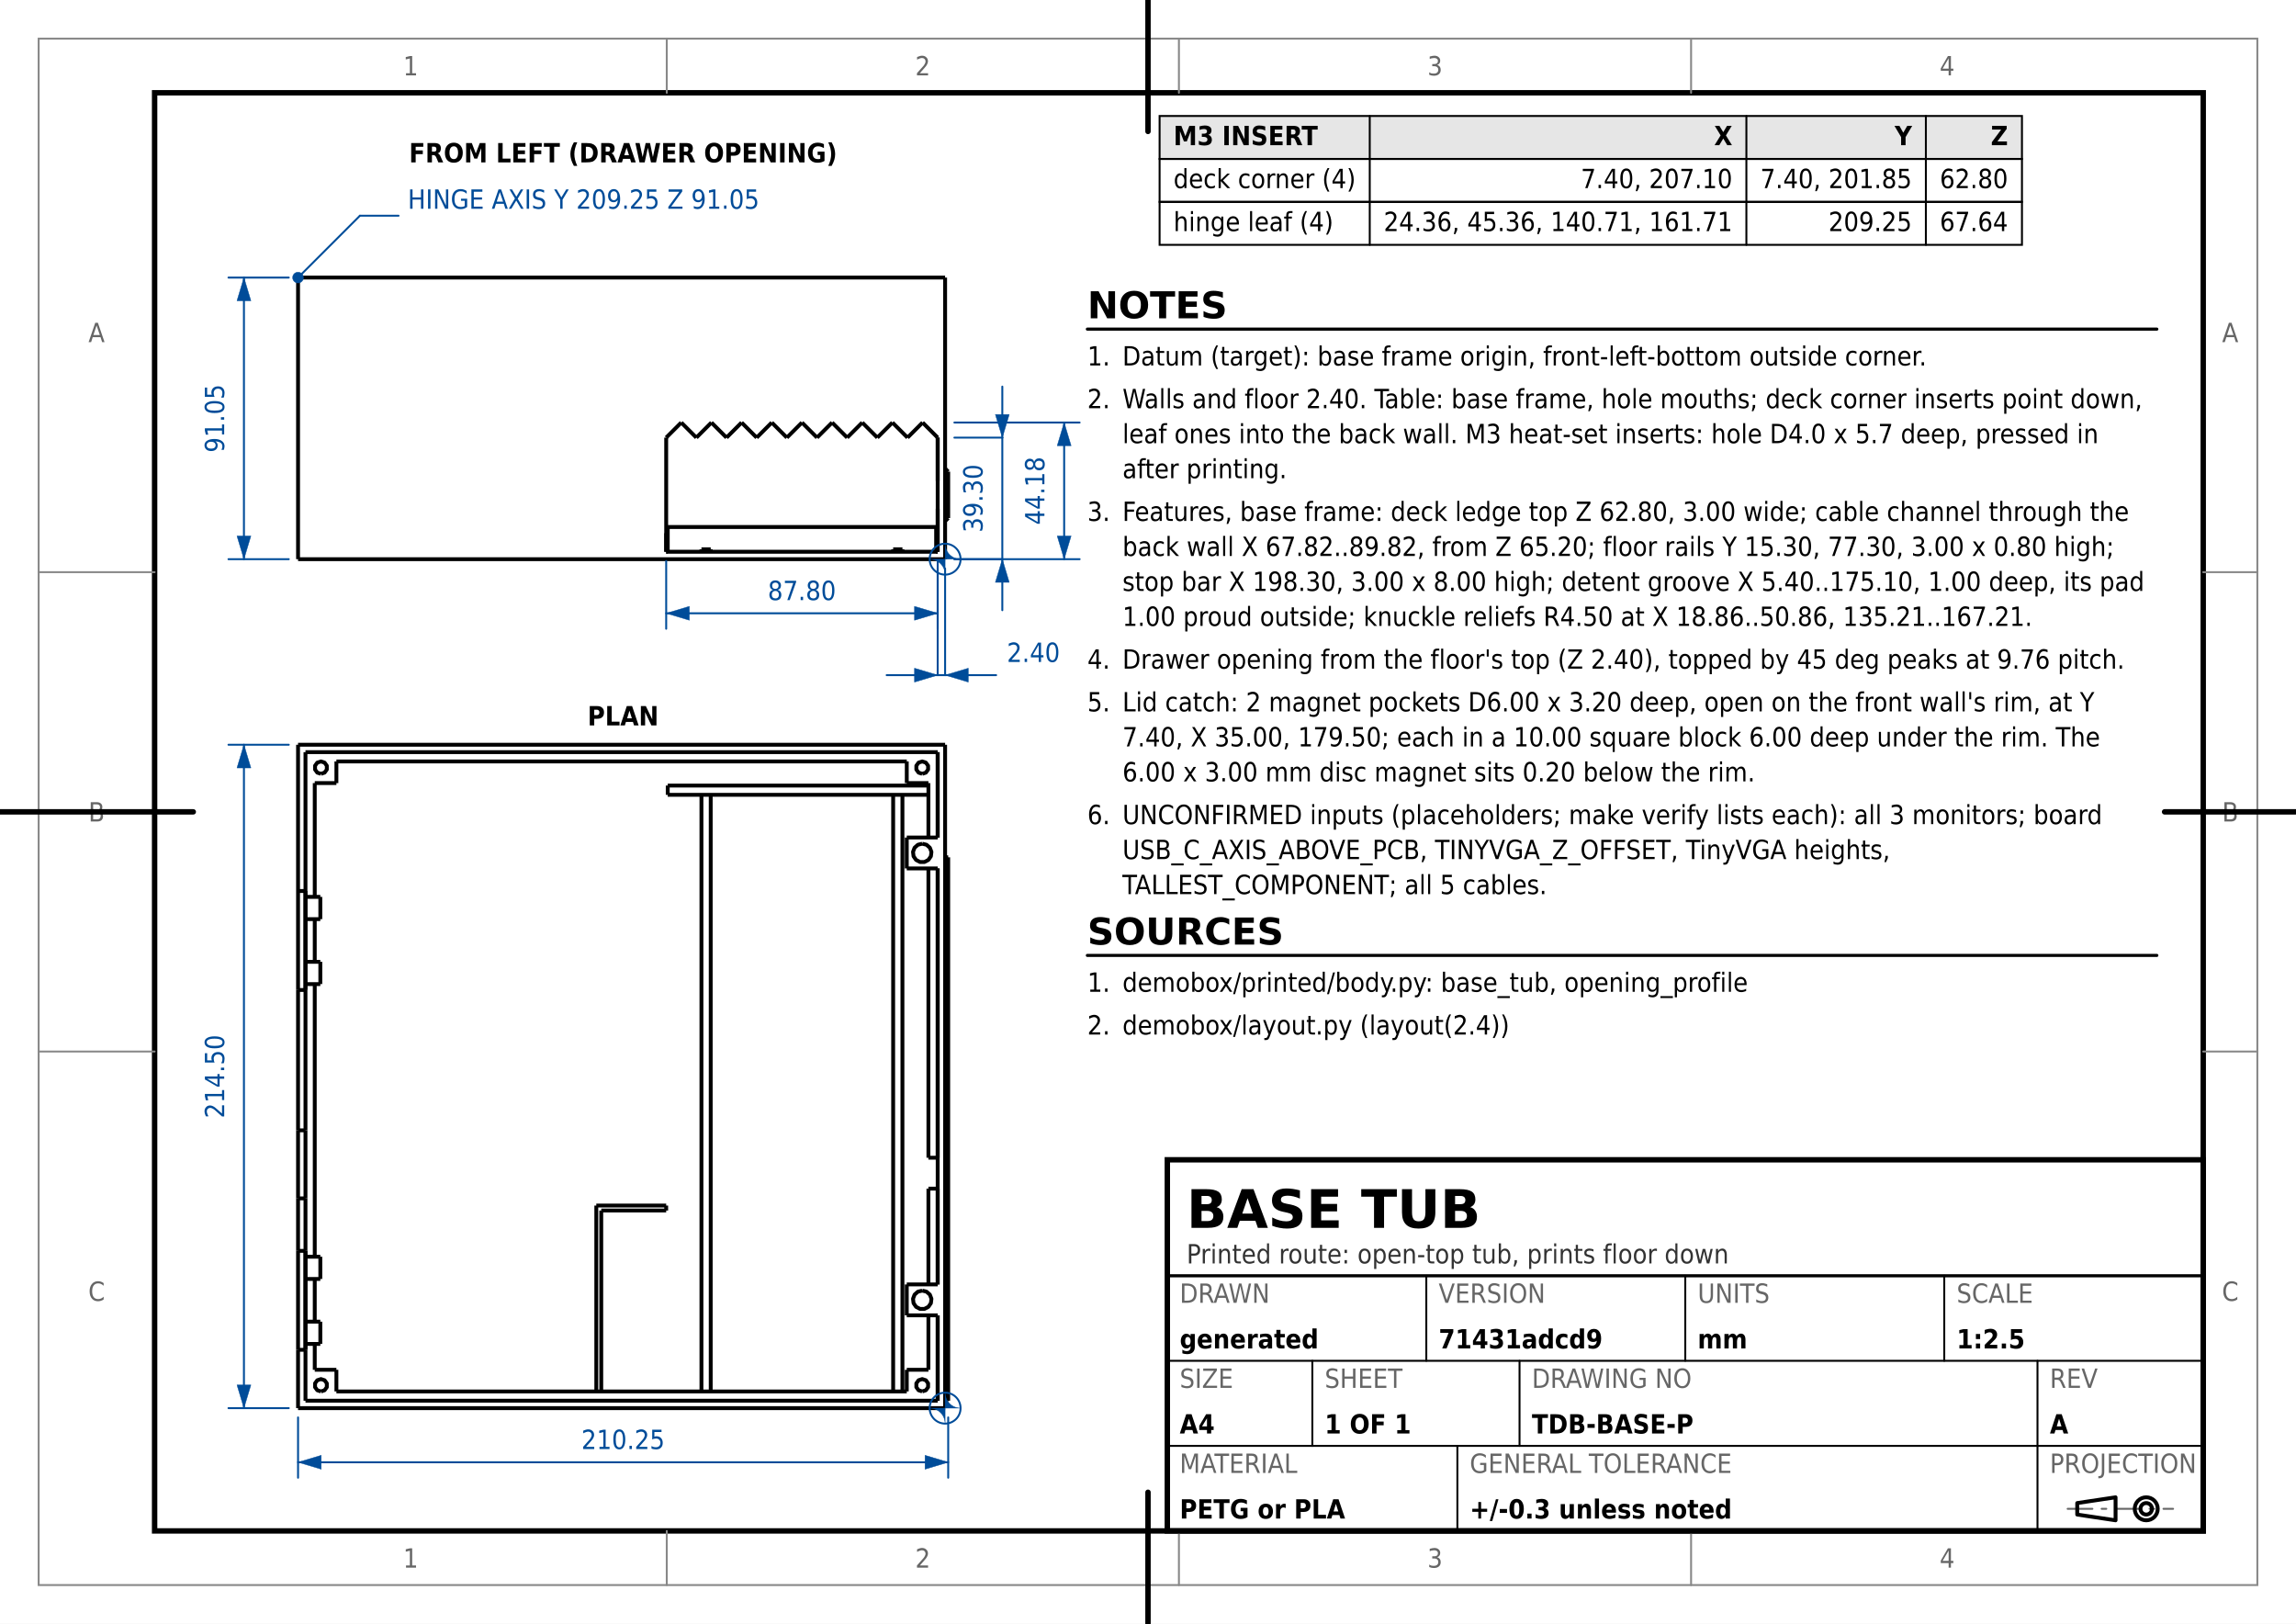
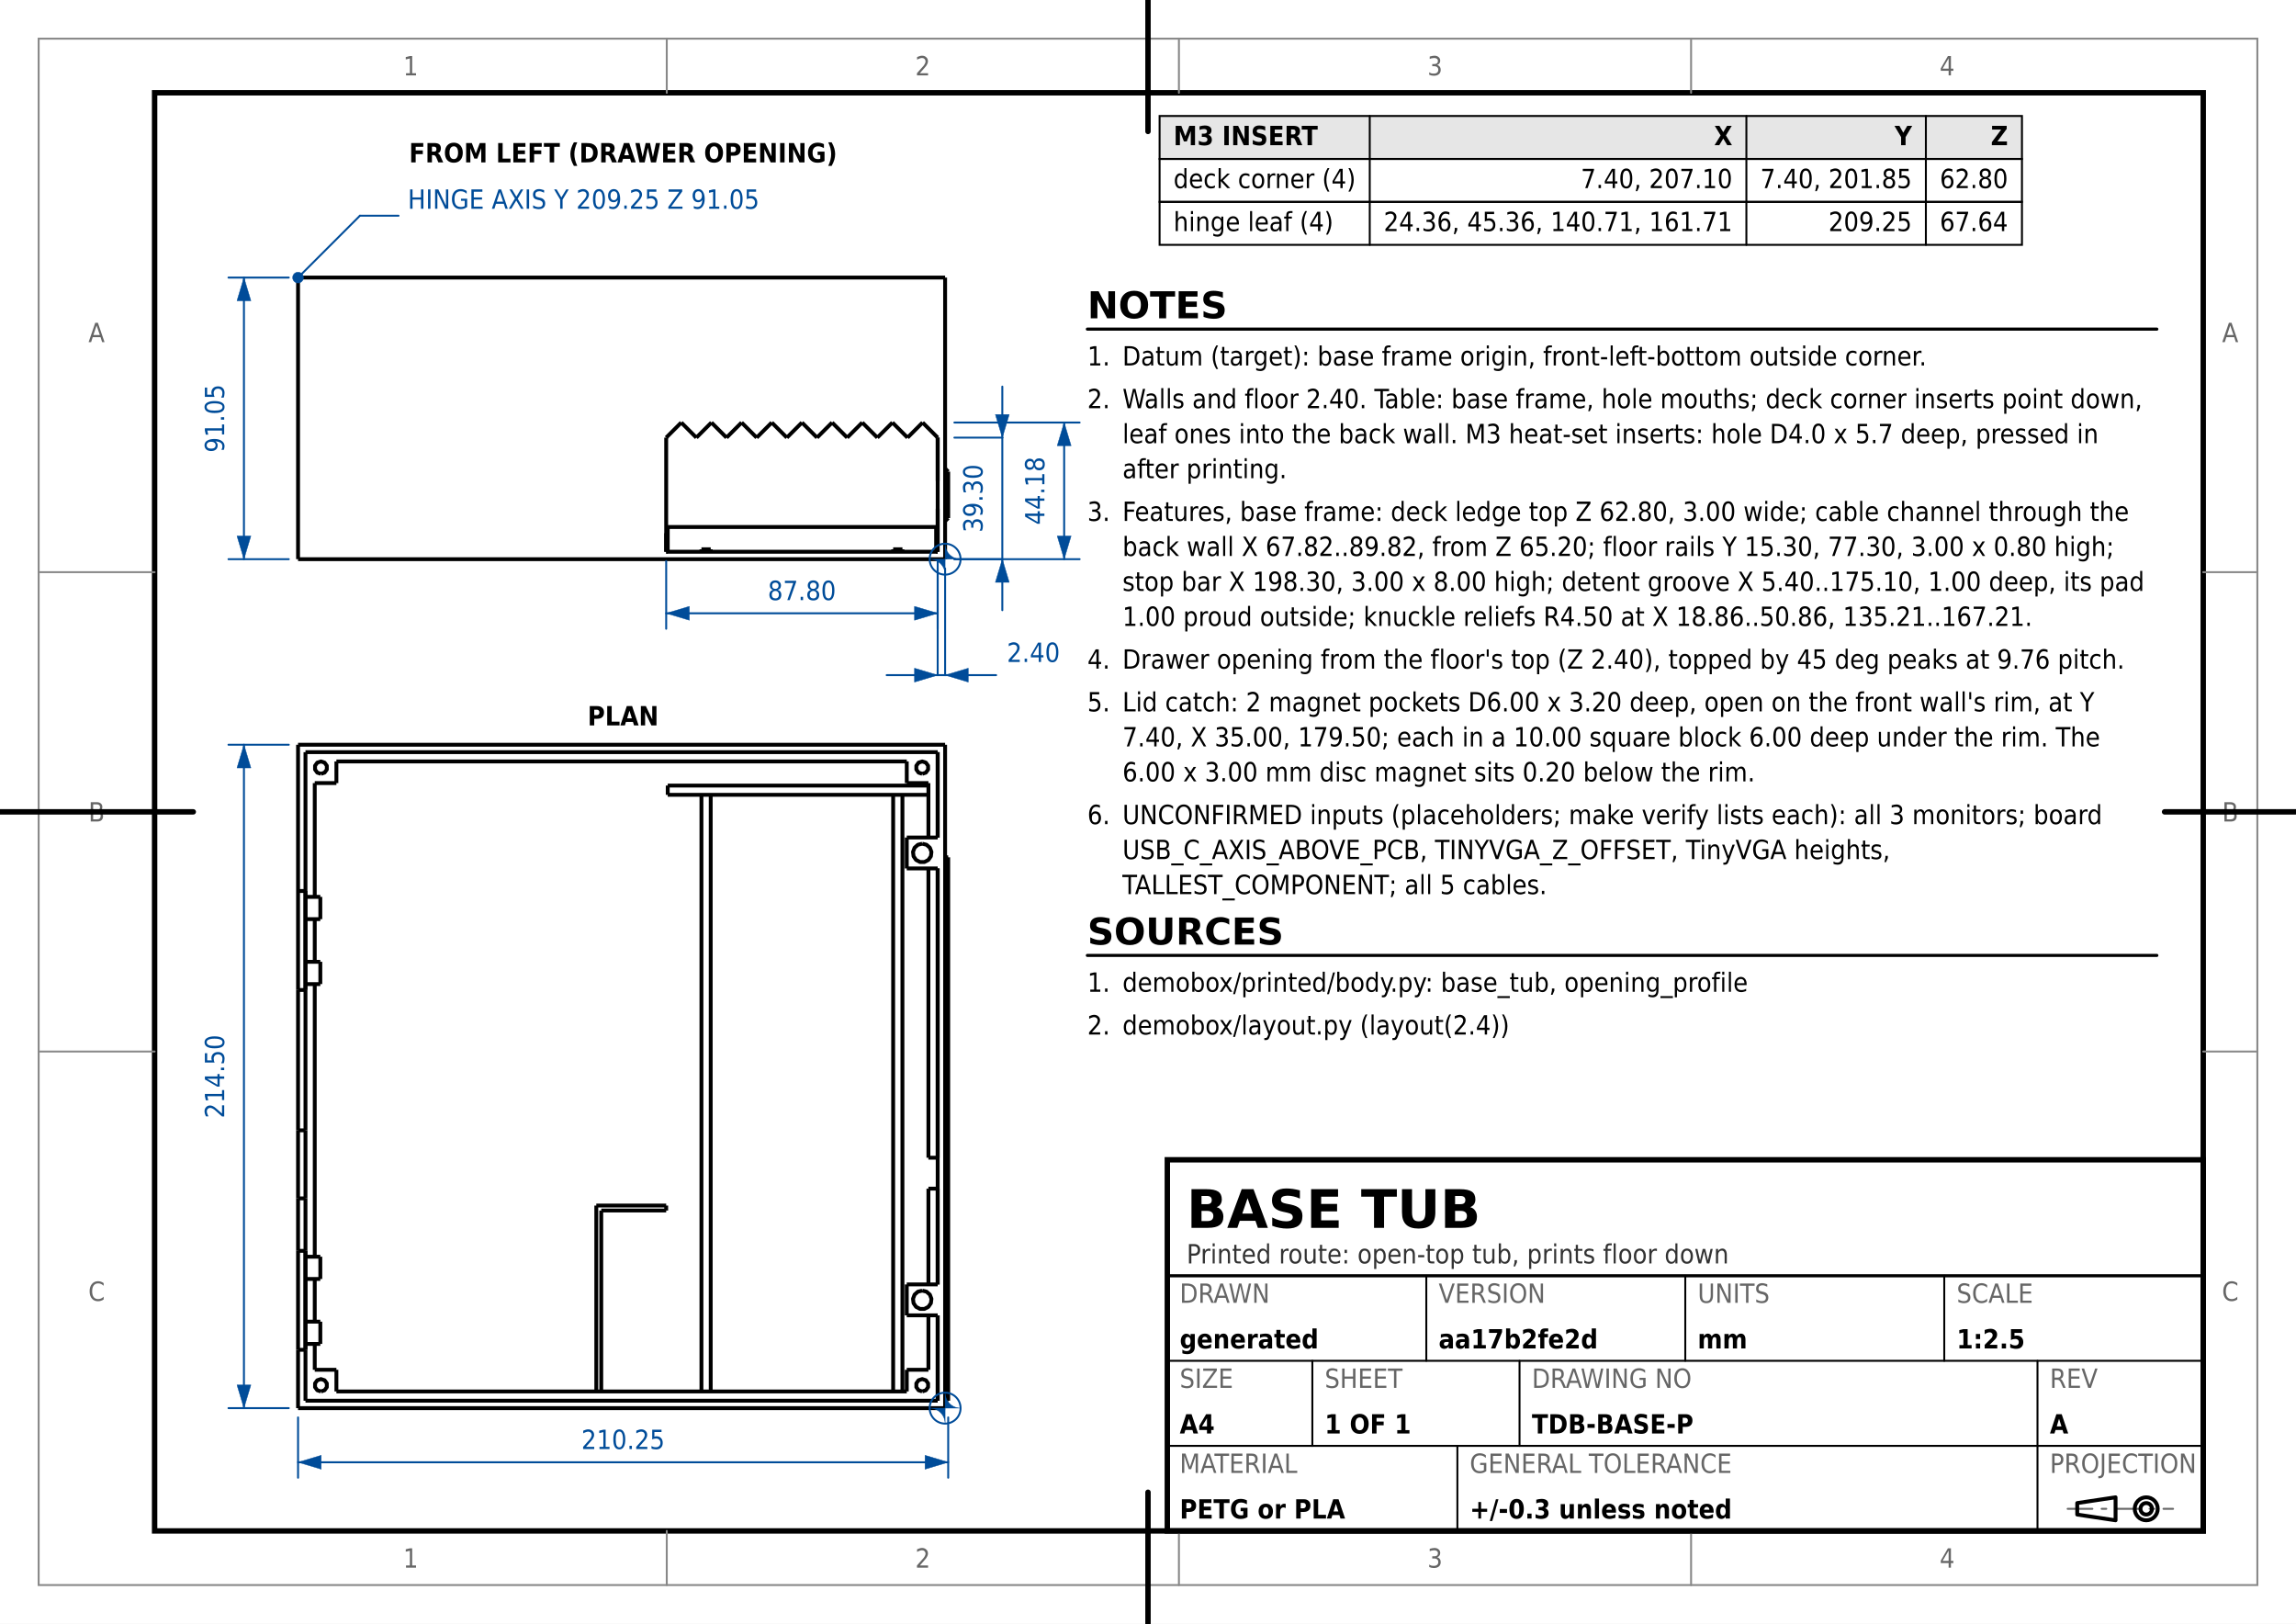
<svg xmlns="http://www.w3.org/2000/svg" version="1.1" width="297mm" height="210mm" viewBox="0 0 297 210">
  <rect width="100%" height="100%" fill="#ffffff" />
  <rect x="5" y="5" width="287" height="200" fill="none" stroke="#888888" stroke-width="0.25" />
  <rect x="20" y="12" width="265" height="186" fill="none" stroke="#000000" stroke-width="0.7" />
  <text x="53.125" y="202.75" font-family="DejaVu Sans Condensed, DejaVu Sans, Liberation Sans, sans-serif" font-size="3.429" fill="#666666" text-anchor="middle">1</text>
  <text x="53.125" y="9.75" font-family="DejaVu Sans Condensed, DejaVu Sans, Liberation Sans, sans-serif" font-size="3.429" fill="#666666" text-anchor="middle">1</text>
  <line x1="86.25" y1="205" x2="86.25" y2="198" stroke="#888888" stroke-width="0.25" stroke-linecap="round" />
  <line x1="86.25" y1="12" x2="86.25" y2="5" stroke="#888888" stroke-width="0.25" stroke-linecap="round" />
  <text x="119.375" y="202.75" font-family="DejaVu Sans Condensed, DejaVu Sans, Liberation Sans, sans-serif" font-size="3.429" fill="#666666" text-anchor="middle">2</text>
  <text x="119.375" y="9.75" font-family="DejaVu Sans Condensed, DejaVu Sans, Liberation Sans, sans-serif" font-size="3.429" fill="#666666" text-anchor="middle">2</text>
  <line x1="152.5" y1="205" x2="152.5" y2="198" stroke="#888888" stroke-width="0.25" stroke-linecap="round" />
  <line x1="152.5" y1="12" x2="152.5" y2="5" stroke="#888888" stroke-width="0.25" stroke-linecap="round" />
  <text x="185.625" y="202.75" font-family="DejaVu Sans Condensed, DejaVu Sans, Liberation Sans, sans-serif" font-size="3.429" fill="#666666" text-anchor="middle">3</text>
  <text x="185.625" y="9.75" font-family="DejaVu Sans Condensed, DejaVu Sans, Liberation Sans, sans-serif" font-size="3.429" fill="#666666" text-anchor="middle">3</text>
  <line x1="218.75" y1="205" x2="218.75" y2="198" stroke="#888888" stroke-width="0.25" stroke-linecap="round" />
  <line x1="218.75" y1="12" x2="218.75" y2="5" stroke="#888888" stroke-width="0.25" stroke-linecap="round" />
  <text x="251.875" y="202.75" font-family="DejaVu Sans Condensed, DejaVu Sans, Liberation Sans, sans-serif" font-size="3.429" fill="#666666" text-anchor="middle">4</text>
  <text x="251.875" y="9.75" font-family="DejaVu Sans Condensed, DejaVu Sans, Liberation Sans, sans-serif" font-size="3.429" fill="#666666" text-anchor="middle">4</text>
  <text x="12.5" y="168.25" font-family="DejaVu Sans Condensed, DejaVu Sans, Liberation Sans, sans-serif" font-size="3.429" fill="#666666" text-anchor="middle">C</text>
  <text x="288.5" y="168.25" font-family="DejaVu Sans Condensed, DejaVu Sans, Liberation Sans, sans-serif" font-size="3.429" fill="#666666" text-anchor="middle">C</text>
  <line x1="5" y1="136" x2="20" y2="136" stroke="#888888" stroke-width="0.25" stroke-linecap="round" />
  <line x1="285" y1="136" x2="292" y2="136" stroke="#888888" stroke-width="0.25" stroke-linecap="round" />
  <text x="12.5" y="106.25" font-family="DejaVu Sans Condensed, DejaVu Sans, Liberation Sans, sans-serif" font-size="3.429" fill="#666666" text-anchor="middle">B</text>
  <text x="288.5" y="106.25" font-family="DejaVu Sans Condensed, DejaVu Sans, Liberation Sans, sans-serif" font-size="3.429" fill="#666666" text-anchor="middle">B</text>
  <line x1="5" y1="74" x2="20" y2="74" stroke="#888888" stroke-width="0.25" stroke-linecap="round" />
  <line x1="285" y1="74" x2="292" y2="74" stroke="#888888" stroke-width="0.25" stroke-linecap="round" />
  <text x="12.5" y="44.25" font-family="DejaVu Sans Condensed, DejaVu Sans, Liberation Sans, sans-serif" font-size="3.429" fill="#666666" text-anchor="middle">A</text>
  <text x="288.5" y="44.25" font-family="DejaVu Sans Condensed, DejaVu Sans, Liberation Sans, sans-serif" font-size="3.429" fill="#666666" text-anchor="middle">A</text>
  <line x1="148.5" y1="210" x2="148.5" y2="193" stroke="#000000" stroke-width="0.7" stroke-linecap="round" />
  <line x1="148.5" y1="17" x2="148.5" y2="0" stroke="#000000" stroke-width="0.7" stroke-linecap="round" />
  <line x1="0" y1="105" x2="25" y2="105" stroke="#000000" stroke-width="0.7" stroke-linecap="round" />
  <line x1="280" y1="105" x2="297" y2="105" stroke="#000000" stroke-width="0.7" stroke-linecap="round" />
  <polyline points="122.255,72.32 122.255,35.9" fill="none" stroke="#000000" stroke-width="0.5" stroke-linejoin="round" />
  <polyline points="122.255,35.9 38.555,35.9" fill="none" stroke="#000000" stroke-width="0.5" stroke-linejoin="round" />
  <polyline points="122.255,72.32 38.555,72.32" fill="none" stroke="#000000" stroke-width="0.5" stroke-linejoin="round" />
  <polyline points="38.555,72.32 38.555,35.9" fill="none" stroke="#000000" stroke-width="0.5" stroke-linejoin="round" />
  <polyline points="86.175,56.6 86.175,71.36" fill="none" stroke="#000000" stroke-width="0.5" stroke-linejoin="round" />
  <polyline points="88.126,54.649 86.175,56.6" fill="none" stroke="#000000" stroke-width="0.5" stroke-linejoin="round" />
  <polyline points="90.077,56.6 88.126,54.649" fill="none" stroke="#000000" stroke-width="0.5" stroke-linejoin="round" />
  <polyline points="92.028,54.649 90.077,56.6" fill="none" stroke="#000000" stroke-width="0.5" stroke-linejoin="round" />
  <polyline points="93.979,56.6 92.028,54.649" fill="none" stroke="#000000" stroke-width="0.5" stroke-linejoin="round" />
  <polyline points="95.93,54.649 93.979,56.6" fill="none" stroke="#000000" stroke-width="0.5" stroke-linejoin="round" />
  <polyline points="97.881,56.6 95.93,54.649" fill="none" stroke="#000000" stroke-width="0.5" stroke-linejoin="round" />
  <polyline points="99.832,54.649 97.881,56.6" fill="none" stroke="#000000" stroke-width="0.5" stroke-linejoin="round" />
  <polyline points="101.784,56.6 99.832,54.649" fill="none" stroke="#000000" stroke-width="0.5" stroke-linejoin="round" />
  <polyline points="103.735,54.649 101.784,56.6" fill="none" stroke="#000000" stroke-width="0.5" stroke-linejoin="round" />
  <polyline points="105.686,56.6 103.735,54.649" fill="none" stroke="#000000" stroke-width="0.5" stroke-linejoin="round" />
  <polyline points="107.637,54.649 105.686,56.6" fill="none" stroke="#000000" stroke-width="0.5" stroke-linejoin="round" />
  <polyline points="109.588,56.6 107.637,54.649" fill="none" stroke="#000000" stroke-width="0.5" stroke-linejoin="round" />
  <polyline points="111.539,54.649 109.588,56.6" fill="none" stroke="#000000" stroke-width="0.5" stroke-linejoin="round" />
  <polyline points="113.49,56.6 111.539,54.649" fill="none" stroke="#000000" stroke-width="0.5" stroke-linejoin="round" />
  <polyline points="115.441,54.649 113.49,56.6" fill="none" stroke="#000000" stroke-width="0.5" stroke-linejoin="round" />
  <polyline points="117.392,56.6 115.441,54.649" fill="none" stroke="#000000" stroke-width="0.5" stroke-linejoin="round" />
  <polyline points="119.344,54.649 117.392,56.6" fill="none" stroke="#000000" stroke-width="0.5" stroke-linejoin="round" />
  <polyline points="121.295,56.6 119.344,54.649" fill="none" stroke="#000000" stroke-width="0.5" stroke-linejoin="round" />
  <polyline points="121.295,71.36 121.295,56.6" fill="none" stroke="#000000" stroke-width="0.5" stroke-linejoin="round" />
  <polyline points="86.175,71.36 121.295,71.36" fill="none" stroke="#000000" stroke-width="0.5" stroke-linejoin="round" />
  <polyline points="121.295,71.36 121.295,65.8" fill="none" stroke="#000000" stroke-width="0.5" stroke-linejoin="round" />
  <polyline points="121.295,62.2 121.295,56.6" fill="none" stroke="#000000" stroke-width="0.5" stroke-linejoin="round" />
  <polyline points="121.295,71.36 121.095,71.36" fill="none" stroke="#000000" stroke-width="0.5" stroke-linejoin="round" />
  <polyline points="86.375,71.36 86.175,71.36" fill="none" stroke="#000000" stroke-width="0.5" stroke-linejoin="round" />
  <polyline points="122.655,61 122.255,60.6" fill="none" stroke="#000000" stroke-width="0.5" stroke-linejoin="round" />
  <polyline points="122.655,67 122.655,61" fill="none" stroke="#000000" stroke-width="0.5" stroke-linejoin="round" />
  <polyline points="122.255,67.4 122.655,67" fill="none" stroke="#000000" stroke-width="0.5" stroke-linejoin="round" />
  <polyline points="86.175,71.36 86.175,68.96" fill="none" stroke="#000000" stroke-width="0.5" stroke-linejoin="round" />
  <polyline points="91.935,71.04 91.935,71.36" fill="none" stroke="#000000" stroke-width="0.5" stroke-linejoin="round" />
  <polyline points="91.935,71.04 90.735,71.04" fill="none" stroke="#000000" stroke-width="0.5" stroke-linejoin="round" />
  <polyline points="90.735,71.04 90.735,71.36" fill="none" stroke="#000000" stroke-width="0.5" stroke-linejoin="round" />
  <polyline points="121.095,68.16 86.375,68.16" fill="none" stroke="#000000" stroke-width="0.5" stroke-linejoin="round" />
  <polyline points="86.375,71.36 86.375,68.16" fill="none" stroke="#000000" stroke-width="0.5" stroke-linejoin="round" />
  <polyline points="121.095,71.36 121.095,68.16" fill="none" stroke="#000000" stroke-width="0.5" stroke-linejoin="round" />
  <polyline points="116.735,71.04 116.735,71.36" fill="none" stroke="#000000" stroke-width="0.5" stroke-linejoin="round" />
  <polyline points="116.735,71.04 115.535,71.04" fill="none" stroke="#000000" stroke-width="0.5" stroke-linejoin="round" />
  <polyline points="115.535,71.04 115.535,71.36" fill="none" stroke="#000000" stroke-width="0.5" stroke-linejoin="round" />
  <polyline points="122.255,182.12 38.555,182.12" fill="none" stroke="#000000" stroke-width="0.5" stroke-linejoin="round" />
  <polyline points="122.255,182.12 122.255,96.32" fill="none" stroke="#000000" stroke-width="0.5" stroke-linejoin="round" />
  <polyline points="38.555,182.12 38.555,174.576" fill="none" stroke="#000000" stroke-width="0.5" stroke-linejoin="round" />
  <polyline points="39.515,174.576 38.555,174.576" fill="none" stroke="#000000" stroke-width="0.5" stroke-linejoin="round" />
  <polyline points="39.515,174.576 39.515,181.16" fill="none" stroke="#000000" stroke-width="0.5" stroke-linejoin="round" />
  <polyline points="121.295,181.16 39.515,181.16" fill="none" stroke="#000000" stroke-width="0.5" stroke-linejoin="round" />
  <polyline points="121.295,170.12 121.295,181.16" fill="none" stroke="#000000" stroke-width="0.5" stroke-linejoin="round" />
  <polyline points="121.295,170.12 117.295,170.12" fill="none" stroke="#000000" stroke-width="0.5" stroke-linejoin="round" />
  <polyline points="117.295,170.12 117.295,166.12" fill="none" stroke="#000000" stroke-width="0.5" stroke-linejoin="round" />
  <polyline points="121.295,166.12 117.295,166.12" fill="none" stroke="#000000" stroke-width="0.5" stroke-linejoin="round" />
  <polyline points="121.295,112.32 121.295,166.12" fill="none" stroke="#000000" stroke-width="0.5" stroke-linejoin="round" />
  <polyline points="121.295,112.32 117.295,112.32" fill="none" stroke="#000000" stroke-width="0.5" stroke-linejoin="round" />
  <polyline points="117.295,112.32 117.295,108.32" fill="none" stroke="#000000" stroke-width="0.5" stroke-linejoin="round" />
  <polyline points="121.295,108.32 117.295,108.32" fill="none" stroke="#000000" stroke-width="0.5" stroke-linejoin="round" />
  <polyline points="121.295,97.28 121.295,108.32" fill="none" stroke="#000000" stroke-width="0.5" stroke-linejoin="round" />
  <polyline points="121.295,97.28 39.515,97.28" fill="none" stroke="#000000" stroke-width="0.5" stroke-linejoin="round" />
  <polyline points="39.515,97.28 39.515,115.236" fill="none" stroke="#000000" stroke-width="0.5" stroke-linejoin="round" />
  <polyline points="39.515,115.236 38.555,115.236" fill="none" stroke="#000000" stroke-width="0.5" stroke-linejoin="round" />
  <polyline points="38.555,115.236 38.555,96.32" fill="none" stroke="#000000" stroke-width="0.5" stroke-linejoin="round" />
  <polyline points="122.255,96.32 38.555,96.32" fill="none" stroke="#000000" stroke-width="0.5" stroke-linejoin="round" />
  <polyline points="119.295,166.92 118.737,167.057 118.307,167.438 118.103,167.975 118.173,168.546 118.499,169.018 119.007,169.285 119.582,169.285 120.09,169.018 120.417,168.546 120.486,167.975 120.282,167.438 119.852,167.057 119.295,166.92" fill="none" stroke="#000000" stroke-width="0.5" stroke-linejoin="round" />
  <polyline points="119.295,109.12 118.737,109.257 118.307,109.638 118.103,110.175 118.173,110.746 118.499,111.218 119.007,111.485 119.582,111.485 120.09,111.218 120.417,110.746 120.486,110.175 120.282,109.638 119.852,109.257 119.295,109.12" fill="none" stroke="#000000" stroke-width="0.5" stroke-linejoin="round" />
  <polyline points="38.555,128.036 38.555,115.236" fill="none" stroke="#000000" stroke-width="0.5" stroke-linejoin="round" />
  <polyline points="38.555,146.191 38.555,128.036" fill="none" stroke="#000000" stroke-width="0.5" stroke-linejoin="round" />
  <polyline points="38.555,154.991 38.555,146.191" fill="none" stroke="#000000" stroke-width="0.5" stroke-linejoin="round" />
  <polyline points="38.555,161.775 38.555,154.991" fill="none" stroke="#000000" stroke-width="0.5" stroke-linejoin="round" />
  <polyline points="38.555,174.576 38.555,161.775" fill="none" stroke="#000000" stroke-width="0.5" stroke-linejoin="round" />
  <polyline points="122.655,181.16 122.255,181.16" fill="none" stroke="#000000" stroke-width="0.5" stroke-linejoin="round" />
  <polyline points="122.655,181.16 122.655,110.88" fill="none" stroke="#000000" stroke-width="0.5" stroke-linejoin="round" />
  <polyline points="122.655,110.88 122.255,110.88" fill="none" stroke="#000000" stroke-width="0.5" stroke-linejoin="round" />
  <polyline points="39.515,128.036 39.515,115.236" fill="none" stroke="#000000" stroke-width="0.5" stroke-linejoin="round" />
  <polyline points="39.515,128.036 39.515,146.191" fill="none" stroke="#000000" stroke-width="0.5" stroke-linejoin="round" />
  <polyline points="39.515,154.991 39.515,146.191" fill="none" stroke="#000000" stroke-width="0.5" stroke-linejoin="round" />
  <polyline points="39.515,154.991 39.515,161.775" fill="none" stroke="#000000" stroke-width="0.5" stroke-linejoin="round" />
  <polyline points="39.515,174.576 39.515,161.775" fill="none" stroke="#000000" stroke-width="0.5" stroke-linejoin="round" />
  <polyline points="39.515,174.576 39.515,173.815" fill="none" stroke="#000000" stroke-width="0.5" stroke-linejoin="round" />
  <polyline points="39.515,173.815 39.515,170.935" fill="none" stroke="#000000" stroke-width="0.5" stroke-linejoin="round" />
  <polyline points="39.515,170.935 39.515,165.416" fill="none" stroke="#000000" stroke-width="0.5" stroke-linejoin="round" />
  <polyline points="39.515,165.416 39.515,162.536" fill="none" stroke="#000000" stroke-width="0.5" stroke-linejoin="round" />
  <polyline points="39.515,162.536 39.515,161.775" fill="none" stroke="#000000" stroke-width="0.5" stroke-linejoin="round" />
  <polyline points="39.515,128.036 39.515,127.275" fill="none" stroke="#000000" stroke-width="0.5" stroke-linejoin="round" />
  <polyline points="39.515,127.275 39.515,124.395" fill="none" stroke="#000000" stroke-width="0.5" stroke-linejoin="round" />
  <polyline points="39.515,124.395 39.515,118.876" fill="none" stroke="#000000" stroke-width="0.5" stroke-linejoin="round" />
  <polyline points="39.515,118.876 39.515,115.996" fill="none" stroke="#000000" stroke-width="0.5" stroke-linejoin="round" />
  <polyline points="39.515,115.996 39.515,115.236" fill="none" stroke="#000000" stroke-width="0.5" stroke-linejoin="round" />
  <polyline points="121.295,153.733 121.295,166.12" fill="none" stroke="#000000" stroke-width="0.5" stroke-linejoin="round" />
  <polyline points="121.295,170.12 121.295,181.16" fill="none" stroke="#000000" stroke-width="0.5" stroke-linejoin="round" />
  <polyline points="121.295,97.28 121.295,108.32" fill="none" stroke="#000000" stroke-width="0.5" stroke-linejoin="round" />
  <polyline points="121.295,112.32 121.295,149.733" fill="none" stroke="#000000" stroke-width="0.5" stroke-linejoin="round" />
  <polyline points="39.515,128.036 38.555,128.036" fill="none" stroke="#000000" stroke-width="0.5" stroke-linejoin="round" />
  <polyline points="39.515,146.191 38.555,146.191" fill="none" stroke="#000000" stroke-width="0.5" stroke-linejoin="round" />
  <polyline points="39.515,154.991 38.555,154.991" fill="none" stroke="#000000" stroke-width="0.5" stroke-linejoin="round" />
  <polyline points="39.515,161.775 38.555,161.775" fill="none" stroke="#000000" stroke-width="0.5" stroke-linejoin="round" />
  <polyline points="120.095,177.16 117.295,177.16" fill="none" stroke="#000000" stroke-width="0.5" stroke-linejoin="round" />
  <polyline points="120.095,177.16 120.095,170.12" fill="none" stroke="#000000" stroke-width="0.5" stroke-linejoin="round" />
  <polyline points="120.095,166.12 120.095,153.733" fill="none" stroke="#000000" stroke-width="0.5" stroke-linejoin="round" />
  <polyline points="121.295,153.733 120.095,153.733" fill="none" stroke="#000000" stroke-width="0.5" stroke-linejoin="round" />
  <polyline points="121.295,149.733 120.095,149.733" fill="none" stroke="#000000" stroke-width="0.5" stroke-linejoin="round" />
  <polyline points="120.095,149.733 120.095,112.32" fill="none" stroke="#000000" stroke-width="0.5" stroke-linejoin="round" />
  <polyline points="120.095,108.32 120.095,101.28" fill="none" stroke="#000000" stroke-width="0.5" stroke-linejoin="round" />
  <polyline points="120.095,101.28 117.295,101.28" fill="none" stroke="#000000" stroke-width="0.5" stroke-linejoin="round" />
  <polyline points="77.135,179.96 77.135,155.92" fill="none" stroke="#000000" stroke-width="0.5" stroke-linejoin="round" />
  <polyline points="86.175,155.92 77.135,155.92" fill="none" stroke="#000000" stroke-width="0.5" stroke-linejoin="round" />
  <polyline points="86.175,156.56 86.175,155.92" fill="none" stroke="#000000" stroke-width="0.5" stroke-linejoin="round" />
  <polyline points="86.175,156.56 77.775,156.56" fill="none" stroke="#000000" stroke-width="0.5" stroke-linejoin="round" />
  <polyline points="77.775,179.96 77.775,156.56" fill="none" stroke="#000000" stroke-width="0.5" stroke-linejoin="round" />
  <polyline points="90.735,179.96 90.735,102.8" fill="none" stroke="#000000" stroke-width="0.5" stroke-linejoin="round" />
  <polyline points="120.095,102.8 86.375,102.8" fill="none" stroke="#000000" stroke-width="0.5" stroke-linejoin="round" />
  <polyline points="86.375,102.8 86.375,101.6" fill="none" stroke="#000000" stroke-width="0.5" stroke-linejoin="round" />
  <polyline points="120.095,101.6 86.375,101.6" fill="none" stroke="#000000" stroke-width="0.5" stroke-linejoin="round" />
  <polyline points="116.735,179.96 116.735,102.8" fill="none" stroke="#000000" stroke-width="0.5" stroke-linejoin="round" />
  <polyline points="115.535,179.96 115.535,102.8" fill="none" stroke="#000000" stroke-width="0.5" stroke-linejoin="round" />
  <polyline points="91.935,179.96 91.935,102.8" fill="none" stroke="#000000" stroke-width="0.5" stroke-linejoin="round" />
  <polyline points="40.715,177.16 40.715,173.815" fill="none" stroke="#000000" stroke-width="0.5" stroke-linejoin="round" />
  <polyline points="40.715,177.16 43.515,177.16" fill="none" stroke="#000000" stroke-width="0.5" stroke-linejoin="round" />
  <polyline points="43.515,179.96 43.515,177.16" fill="none" stroke="#000000" stroke-width="0.5" stroke-linejoin="round" />
  <polyline points="117.295,179.96 43.515,179.96" fill="none" stroke="#000000" stroke-width="0.5" stroke-linejoin="round" />
  <polyline points="117.295,179.96 117.295,177.16" fill="none" stroke="#000000" stroke-width="0.5" stroke-linejoin="round" />
  <polyline points="119.295,179.96 118.824,179.807 118.534,179.407 118.534,178.913 118.824,178.513 119.295,178.36 119.765,178.513 120.055,178.913 120.055,179.407 119.765,179.807 119.295,179.96" fill="none" stroke="#000000" stroke-width="0.5" stroke-linejoin="round" />
  <polyline points="41.515,179.96 41.044,179.807 40.754,179.407 40.754,178.913 41.044,178.513 41.515,178.36 41.985,178.513 42.276,178.913 42.276,179.407 41.985,179.807 41.515,179.96" fill="none" stroke="#000000" stroke-width="0.5" stroke-linejoin="round" />
  <polyline points="41.435,173.815 39.515,173.815" fill="none" stroke="#000000" stroke-width="0.5" stroke-linejoin="round" />
  <polyline points="41.435,170.935 39.515,170.935" fill="none" stroke="#000000" stroke-width="0.5" stroke-linejoin="round" />
  <polyline points="41.435,173.815 41.435,170.935" fill="none" stroke="#000000" stroke-width="0.5" stroke-linejoin="round" />
  <polyline points="40.715,170.935 40.715,165.416" fill="none" stroke="#000000" stroke-width="0.5" stroke-linejoin="round" />
  <polyline points="41.435,165.416 39.515,165.416" fill="none" stroke="#000000" stroke-width="0.5" stroke-linejoin="round" />
  <polyline points="41.435,162.536 39.515,162.536" fill="none" stroke="#000000" stroke-width="0.5" stroke-linejoin="round" />
  <polyline points="41.435,165.416 41.435,162.536" fill="none" stroke="#000000" stroke-width="0.5" stroke-linejoin="round" />
  <polyline points="40.715,162.536 40.715,127.275" fill="none" stroke="#000000" stroke-width="0.5" stroke-linejoin="round" />
  <polyline points="41.435,127.275 39.515,127.275" fill="none" stroke="#000000" stroke-width="0.5" stroke-linejoin="round" />
  <polyline points="41.435,124.395 39.515,124.395" fill="none" stroke="#000000" stroke-width="0.5" stroke-linejoin="round" />
  <polyline points="41.435,127.275 41.435,124.395" fill="none" stroke="#000000" stroke-width="0.5" stroke-linejoin="round" />
  <polyline points="40.715,124.395 40.715,118.876" fill="none" stroke="#000000" stroke-width="0.5" stroke-linejoin="round" />
  <polyline points="41.435,118.876 39.515,118.876" fill="none" stroke="#000000" stroke-width="0.5" stroke-linejoin="round" />
  <polyline points="41.435,115.996 39.515,115.996" fill="none" stroke="#000000" stroke-width="0.5" stroke-linejoin="round" />
  <polyline points="41.435,118.876 41.435,115.996" fill="none" stroke="#000000" stroke-width="0.5" stroke-linejoin="round" />
  <polyline points="117.295,101.28 117.295,98.48" fill="none" stroke="#000000" stroke-width="0.5" stroke-linejoin="round" />
  <polyline points="117.295,98.48 43.515,98.48" fill="none" stroke="#000000" stroke-width="0.5" stroke-linejoin="round" />
  <polyline points="43.515,101.28 43.515,98.48" fill="none" stroke="#000000" stroke-width="0.5" stroke-linejoin="round" />
  <polyline points="40.715,101.28 43.515,101.28" fill="none" stroke="#000000" stroke-width="0.5" stroke-linejoin="round" />
  <polyline points="40.715,115.996 40.715,101.28" fill="none" stroke="#000000" stroke-width="0.5" stroke-linejoin="round" />
  <polyline points="119.295,100.08 118.824,99.927 118.534,99.527 118.534,99.033 118.824,98.633 119.295,98.48 119.765,98.633 120.055,99.033 120.055,99.527 119.765,99.927 119.295,100.08" fill="none" stroke="#000000" stroke-width="0.5" stroke-linejoin="round" />
  <polyline points="41.515,100.08 41.044,99.927 40.754,99.527 40.754,99.033 41.044,98.633 41.515,98.48 41.985,98.633 42.276,99.033 42.276,99.527 41.985,99.927 41.515,100.08" fill="none" stroke="#000000" stroke-width="0.5" stroke-linejoin="round" />
  <circle cx="122.255" cy="72.32" r="2" fill="none" stroke="#004c99" stroke-width="0.25" />
  <path d="M 122.255 72.32 L 124.255 72.32 A 2.0 2.0 0 0 1 122.255 70.32 Z" fill="#004c99" stroke="#004c99" stroke-width="0.05" stroke-linejoin="round" stroke-linecap="round" />
  <path d="M 122.255 72.32 L 120.255 72.32 A 2.0 2.0 0 0 1 122.255 74.32 Z" fill="#004c99" stroke="#004c99" stroke-width="0.05" stroke-linejoin="round" stroke-linecap="round" />
  <circle cx="122.255" cy="182.12" r="2" fill="none" stroke="#004c99" stroke-width="0.25" />
  <path d="M 122.255 182.12 L 124.255 182.12 A 2.0 2.0 0 0 1 122.255 180.12 Z" fill="#004c99" stroke="#004c99" stroke-width="0.05" stroke-linejoin="round" stroke-linecap="round" />
  <path d="M 122.255 182.12 L 120.255 182.12 A 2.0 2.0 0 0 1 122.255 184.12 Z" fill="#004c99" stroke="#004c99" stroke-width="0.05" stroke-linejoin="round" stroke-linecap="round" />
  <line x1="37.355" y1="72.32" x2="29.555" y2="72.32" stroke="#004c99" stroke-width="0.25" stroke-linecap="round" />
  <line x1="37.355" y1="35.9" x2="29.555" y2="35.9" stroke="#004c99" stroke-width="0.25" stroke-linecap="round" />
  <line x1="31.555" y1="72.32" x2="31.555" y2="35.9" stroke="#004c99" stroke-width="0.25" stroke-linecap="round" />
  <polygon points="31.555,72.32 32.455,69.32 30.655,69.32" fill="#004c99" stroke="#004c99" stroke-width="0.05" stroke-linejoin="round" />
  <polygon points="31.555,35.9 30.655,38.9 32.455,38.9" fill="#004c99" stroke="#004c99" stroke-width="0.05" stroke-linejoin="round" />
  <text x="29" y="54.11" font-family="DejaVu Sans Condensed, DejaVu Sans, Liberation Sans, sans-serif" font-size="3.429" fill="#004c99" text-anchor="middle" transform="rotate(-90 29 54.11)">91.05</text>
  <line x1="38.555" y1="183.32" x2="38.555" y2="191.12" stroke="#004c99" stroke-width="0.25" stroke-linecap="round" />
  <line x1="122.655" y1="183.32" x2="122.655" y2="191.12" stroke="#004c99" stroke-width="0.25" stroke-linecap="round" />
  <line x1="38.555" y1="189.12" x2="122.655" y2="189.12" stroke="#004c99" stroke-width="0.25" stroke-linecap="round" />
  <polygon points="38.555,189.12 41.555,190.02 41.555,188.22" fill="#004c99" stroke="#004c99" stroke-width="0.05" stroke-linejoin="round" />
  <polygon points="122.655,189.12 119.655,188.22 119.655,190.02" fill="#004c99" stroke="#004c99" stroke-width="0.05" stroke-linejoin="round" />
  <text x="80.605" y="187.411" font-family="DejaVu Sans Condensed, DejaVu Sans, Liberation Sans, sans-serif" font-size="3.429" fill="#004c99" text-anchor="middle">210.25</text>
  <line x1="37.355" y1="182.12" x2="29.555" y2="182.12" stroke="#004c99" stroke-width="0.25" stroke-linecap="round" />
  <line x1="37.355" y1="96.32" x2="29.555" y2="96.32" stroke="#004c99" stroke-width="0.25" stroke-linecap="round" />
  <line x1="31.555" y1="182.12" x2="31.555" y2="96.32" stroke="#004c99" stroke-width="0.25" stroke-linecap="round" />
  <polygon points="31.555,182.12 32.455,179.12 30.655,179.12" fill="#004c99" stroke="#004c99" stroke-width="0.05" stroke-linejoin="round" />
  <polygon points="31.555,96.32 30.655,99.32 32.455,99.32" fill="#004c99" stroke="#004c99" stroke-width="0.05" stroke-linejoin="round" />
  <text x="29" y="139.22" font-family="DejaVu Sans Condensed, DejaVu Sans, Liberation Sans, sans-serif" font-size="3.429" fill="#004c99" text-anchor="middle" transform="rotate(-90 29 139.22)">214.50</text>
  <line x1="86.175" y1="72.56" x2="86.175" y2="81.32" stroke="#004c99" stroke-width="0.25" stroke-linecap="round" />
  <line x1="121.295" y1="72.56" x2="121.295" y2="81.32" stroke="#004c99" stroke-width="0.25" stroke-linecap="round" />
  <line x1="86.175" y1="79.32" x2="121.295" y2="79.32" stroke="#004c99" stroke-width="0.25" stroke-linecap="round" />
  <polygon points="86.175,79.32 89.175,80.22 89.175,78.42" fill="#004c99" stroke="#004c99" stroke-width="0.05" stroke-linejoin="round" />
  <polygon points="121.295,79.32 118.295,78.42 118.295,80.22" fill="#004c99" stroke="#004c99" stroke-width="0.05" stroke-linejoin="round" />
  <text x="103.735" y="77.611" font-family="DejaVu Sans Condensed, DejaVu Sans, Liberation Sans, sans-serif" font-size="3.429" fill="#004c99" text-anchor="middle">87.80</text>
  <line x1="122.255" y1="73.52" x2="122.255" y2="87.32" stroke="#004c99" stroke-width="0.25" stroke-linecap="round" />
  <line x1="121.295" y1="73.52" x2="121.295" y2="87.32" stroke="#004c99" stroke-width="0.25" stroke-linecap="round" />
  <line x1="121.295" y1="87.32" x2="122.255" y2="87.32" stroke="#004c99" stroke-width="0.25" stroke-linecap="round" />
  <polygon points="121.295,87.32 118.295,86.42 118.295,88.22" fill="#004c99" stroke="#004c99" stroke-width="0.05" stroke-linejoin="round" />
  <polygon points="122.255,87.32 125.255,88.22 125.255,86.42" fill="#004c99" stroke="#004c99" stroke-width="0.05" stroke-linejoin="round" />
  <line x1="114.695" y1="87.32" x2="121.295" y2="87.32" stroke="#004c99" stroke-width="0.25" stroke-linecap="round" />
  <line x1="122.255" y1="87.32" x2="128.855" y2="87.32" stroke="#004c99" stroke-width="0.25" stroke-linecap="round" />
  <text x="130.255" y="85.611" font-family="DejaVu Sans Condensed, DejaVu Sans, Liberation Sans, sans-serif" font-size="3.429" fill="#004c99" text-anchor="start">2.40</text>
  <line x1="123.455" y1="72.32" x2="129.655" y2="72.32" stroke="#004c99" stroke-width="0.25" stroke-linecap="round" />
  <line x1="123.455" y1="56.6" x2="129.655" y2="56.6" stroke="#004c99" stroke-width="0.25" stroke-linecap="round" />
  <line x1="129.655" y1="72.32" x2="129.655" y2="56.6" stroke="#004c99" stroke-width="0.25" stroke-linecap="round" />
  <polygon points="129.655,72.32 128.755,75.32 130.555,75.32" fill="#004c99" stroke="#004c99" stroke-width="0.05" stroke-linejoin="round" />
  <polygon points="129.655,56.6 130.555,53.6 128.755,53.6" fill="#004c99" stroke="#004c99" stroke-width="0.05" stroke-linejoin="round" />
  <line x1="129.655" y1="78.92" x2="129.655" y2="72.32" stroke="#004c99" stroke-width="0.25" stroke-linecap="round" />
  <line x1="129.655" y1="56.6" x2="129.655" y2="50" stroke="#004c99" stroke-width="0.25" stroke-linecap="round" />
  <text x="127.1" y="64.46" font-family="DejaVu Sans Condensed, DejaVu Sans, Liberation Sans, sans-serif" font-size="3.429" fill="#004c99" text-anchor="middle" transform="rotate(-90 127.1 64.46)">39.30</text>
  <line x1="123.455" y1="72.32" x2="139.655" y2="72.32" stroke="#004c99" stroke-width="0.25" stroke-linecap="round" />
  <line x1="123.455" y1="54.649" x2="139.655" y2="54.649" stroke="#004c99" stroke-width="0.25" stroke-linecap="round" />
  <line x1="137.655" y1="72.32" x2="137.655" y2="54.649" stroke="#004c99" stroke-width="0.25" stroke-linecap="round" />
  <polygon points="137.655,72.32 138.555,69.32 136.755,69.32" fill="#004c99" stroke="#004c99" stroke-width="0.05" stroke-linejoin="round" />
  <polygon points="137.655,54.649 136.755,57.649 138.555,57.649" fill="#004c99" stroke="#004c99" stroke-width="0.05" stroke-linejoin="round" />
  <text x="135.1" y="63.484" font-family="DejaVu Sans Condensed, DejaVu Sans, Liberation Sans, sans-serif" font-size="3.429" fill="#004c99" text-anchor="middle" transform="rotate(-90 135.1 63.4844)">44.18</text>
  <circle cx="38.555" cy="35.9" r="0.7" fill="#004c99" stroke="#004c99" stroke-width="0.05" />
  <line x1="38.555" y1="35.9" x2="46.555" y2="27.9" stroke="#004c99" stroke-width="0.25" stroke-linecap="round" />
  <line x1="46.555" y1="27.9" x2="51.555" y2="27.9" stroke="#004c99" stroke-width="0.25" stroke-linecap="round" />
  <text x="52.755" y="27" font-family="DejaVu Sans Condensed, DejaVu Sans, Liberation Sans, sans-serif" font-size="3.429" fill="#004c99" text-anchor="start">HINGE AXIS Y 209.25 Z 91.05</text>
  <text x="80.605" y="21" font-family="DejaVu Sans Condensed, DejaVu Sans, Liberation Sans, sans-serif" font-size="3.429" fill="#000000" text-anchor="middle" font-weight="bold">FROM LEFT (DRAWER OPENING)</text>
  <text x="80.605" y="93.82" font-family="DejaVu Sans Condensed, DejaVu Sans, Liberation Sans, sans-serif" font-size="3.429" fill="#000000" text-anchor="middle" font-weight="bold">PLAN</text>
  <rect x="150" y="15" width="111.552" height="5.556" fill="#e6e6e6" stroke="#000000" stroke-width="0.25" />
  <text x="151.8" y="18.778" font-family="DejaVu Sans Condensed, DejaVu Sans, Liberation Sans, sans-serif" font-size="3.429" fill="#000000" text-anchor="start" font-weight="bold">M3 INSERT</text>
  <text x="224.104" y="18.778" font-family="DejaVu Sans Condensed, DejaVu Sans, Liberation Sans, sans-serif" font-size="3.429" fill="#000000" text-anchor="end" font-weight="bold">X</text>
  <text x="247.322" y="18.778" font-family="DejaVu Sans Condensed, DejaVu Sans, Liberation Sans, sans-serif" font-size="3.429" fill="#000000" text-anchor="end" font-weight="bold">Y</text>
  <text x="259.752" y="18.778" font-family="DejaVu Sans Condensed, DejaVu Sans, Liberation Sans, sans-serif" font-size="3.429" fill="#000000" text-anchor="end" font-weight="bold">Z</text>
  <rect x="150" y="20.556" width="111.552" height="5.556" fill="none" stroke="#000000" stroke-width="0.25" />
  <text x="151.8" y="24.333" font-family="DejaVu Sans Condensed, DejaVu Sans, Liberation Sans, sans-serif" font-size="3.429" fill="#000000" text-anchor="start">deck corner (4)</text>
  <text x="224.104" y="24.333" font-family="DejaVu Sans Condensed, DejaVu Sans, Liberation Sans, sans-serif" font-size="3.429" fill="#000000" text-anchor="end">7.40, 207.10</text>
  <text x="247.322" y="24.333" font-family="DejaVu Sans Condensed, DejaVu Sans, Liberation Sans, sans-serif" font-size="3.429" fill="#000000" text-anchor="end">7.40, 201.85</text>
  <text x="259.752" y="24.333" font-family="DejaVu Sans Condensed, DejaVu Sans, Liberation Sans, sans-serif" font-size="3.429" fill="#000000" text-anchor="end">62.80</text>
  <rect x="150" y="26.111" width="111.552" height="5.556" fill="none" stroke="#000000" stroke-width="0.25" />
  <text x="151.8" y="29.889" font-family="DejaVu Sans Condensed, DejaVu Sans, Liberation Sans, sans-serif" font-size="3.429" fill="#000000" text-anchor="start">hinge leaf (4)</text>
  <text x="224.104" y="29.889" font-family="DejaVu Sans Condensed, DejaVu Sans, Liberation Sans, sans-serif" font-size="3.429" fill="#000000" text-anchor="end">24.36, 45.36, 140.71, 161.71</text>
  <text x="247.322" y="29.889" font-family="DejaVu Sans Condensed, DejaVu Sans, Liberation Sans, sans-serif" font-size="3.429" fill="#000000" text-anchor="end">209.25</text>
  <text x="259.752" y="29.889" font-family="DejaVu Sans Condensed, DejaVu Sans, Liberation Sans, sans-serif" font-size="3.429" fill="#000000" text-anchor="end">67.64</text>
  <line x1="177.184" y1="15" x2="177.184" y2="31.667" stroke="#000000" stroke-width="0.25" stroke-linecap="round" />
  <line x1="225.904" y1="15" x2="225.904" y2="31.667" stroke="#000000" stroke-width="0.25" stroke-linecap="round" />
  <line x1="249.122" y1="15" x2="249.122" y2="31.667" stroke="#000000" stroke-width="0.25" stroke-linecap="round" />
  <text x="140.655" y="41.167" font-family="DejaVu Sans, Liberation Sans, sans-serif" font-size="4.801" fill="#000000" text-anchor="start" font-weight="bold">NOTES</text>
  <line x1="140.655" y1="42.567" x2="279" y2="42.567" stroke="#000000" stroke-width="0.4" stroke-linecap="round" />
  <text x="140.655" y="47.267" font-family="DejaVu Sans Condensed, DejaVu Sans, Liberation Sans, sans-serif" font-size="3.429" fill="#000000" text-anchor="start">1.</text>
  <text x="145.197" y="47.267" font-family="DejaVu Sans Condensed, DejaVu Sans, Liberation Sans, sans-serif" font-size="3.429" fill="#000000" text-anchor="start">Datum (target): base frame origin, front-left-bottom outside corner.</text>
  <text x="140.655" y="52.793" font-family="DejaVu Sans Condensed, DejaVu Sans, Liberation Sans, sans-serif" font-size="3.429" fill="#000000" text-anchor="start">2.</text>
  <text x="145.197" y="52.793" font-family="DejaVu Sans Condensed, DejaVu Sans, Liberation Sans, sans-serif" font-size="3.429" fill="#000000" text-anchor="start">Walls and floor 2.40. Table: base frame, hole mouths; deck corner inserts point down,</text>
  <text x="145.197" y="57.32" font-family="DejaVu Sans Condensed, DejaVu Sans, Liberation Sans, sans-serif" font-size="3.429" fill="#000000" text-anchor="start">leaf ones into the back wall. M3 heat-set inserts: hole D4.0 x 5.7 deep, pressed in</text>
  <text x="145.197" y="61.847" font-family="DejaVu Sans Condensed, DejaVu Sans, Liberation Sans, sans-serif" font-size="3.429" fill="#000000" text-anchor="start">after printing.</text>
  <text x="140.655" y="67.374" font-family="DejaVu Sans Condensed, DejaVu Sans, Liberation Sans, sans-serif" font-size="3.429" fill="#000000" text-anchor="start">3.</text>
  <text x="145.197" y="67.374" font-family="DejaVu Sans Condensed, DejaVu Sans, Liberation Sans, sans-serif" font-size="3.429" fill="#000000" text-anchor="start">Features, base frame: deck ledge top Z 62.80, 3.00 wide; cable channel through the</text>
  <text x="145.197" y="71.9" font-family="DejaVu Sans Condensed, DejaVu Sans, Liberation Sans, sans-serif" font-size="3.429" fill="#000000" text-anchor="start">back wall X 67.82..89.82, from Z 65.20; floor rails Y 15.30, 77.30, 3.00 x 0.80 high;</text>
  <text x="145.197" y="76.427" font-family="DejaVu Sans Condensed, DejaVu Sans, Liberation Sans, sans-serif" font-size="3.429" fill="#000000" text-anchor="start">stop bar X 198.30, 3.00 x 8.00 high; detent groove X 5.40..175.10, 1.00 deep, its pad</text>
  <text x="145.197" y="80.954" font-family="DejaVu Sans Condensed, DejaVu Sans, Liberation Sans, sans-serif" font-size="3.429" fill="#000000" text-anchor="start">1.00 proud outside; knuckle reliefs R4.50 at X 18.86..50.86, 135.21..167.21.</text>
  <text x="140.655" y="86.481" font-family="DejaVu Sans Condensed, DejaVu Sans, Liberation Sans, sans-serif" font-size="3.429" fill="#000000" text-anchor="start">4.</text>
  <text x="145.197" y="86.481" font-family="DejaVu Sans Condensed, DejaVu Sans, Liberation Sans, sans-serif" font-size="3.429" fill="#000000" text-anchor="start">Drawer opening from the floor's top (Z 2.40), topped by 45 deg peaks at 9.76 pitch.</text>
  <text x="140.655" y="92.007" font-family="DejaVu Sans Condensed, DejaVu Sans, Liberation Sans, sans-serif" font-size="3.429" fill="#000000" text-anchor="start">5.</text>
  <text x="145.197" y="92.007" font-family="DejaVu Sans Condensed, DejaVu Sans, Liberation Sans, sans-serif" font-size="3.429" fill="#000000" text-anchor="start">Lid catch: 2 magnet pockets D6.00 x 3.20 deep, open on the front wall's rim, at Y</text>
  <text x="145.197" y="96.534" font-family="DejaVu Sans Condensed, DejaVu Sans, Liberation Sans, sans-serif" font-size="3.429" fill="#000000" text-anchor="start">7.40, X 35.00, 179.50; each in a 10.00 square block 6.00 deep under the rim. The</text>
  <text x="145.197" y="101.061" font-family="DejaVu Sans Condensed, DejaVu Sans, Liberation Sans, sans-serif" font-size="3.429" fill="#000000" text-anchor="start">6.00 x 3.00 mm disc magnet sits 0.20 below the rim.</text>
  <text x="140.655" y="106.588" font-family="DejaVu Sans Condensed, DejaVu Sans, Liberation Sans, sans-serif" font-size="3.429" fill="#000000" text-anchor="start">6.</text>
  <text x="145.197" y="106.588" font-family="DejaVu Sans Condensed, DejaVu Sans, Liberation Sans, sans-serif" font-size="3.429" fill="#000000" text-anchor="start">UNCONFIRMED inputs (placeholders; make verify lists each): all 3 monitors; board</text>
  <text x="145.197" y="111.114" font-family="DejaVu Sans Condensed, DejaVu Sans, Liberation Sans, sans-serif" font-size="3.429" fill="#000000" text-anchor="start">USB_C_AXIS_ABOVE_PCB, TINYVGA_Z_OFFSET, TinyVGA heights,</text>
  <text x="145.197" y="115.641" font-family="DejaVu Sans Condensed, DejaVu Sans, Liberation Sans, sans-serif" font-size="3.429" fill="#000000" text-anchor="start">TALLEST_COMPONENT; all 5 cables.</text>
  <text x="140.655" y="122.168" font-family="DejaVu Sans, Liberation Sans, sans-serif" font-size="4.801" fill="#000000" text-anchor="start" font-weight="bold">SOURCES</text>
  <line x1="140.655" y1="123.568" x2="279" y2="123.568" stroke="#000000" stroke-width="0.4" stroke-linecap="round" />
  <text x="140.655" y="128.268" font-family="DejaVu Sans Condensed, DejaVu Sans, Liberation Sans, sans-serif" font-size="3.429" fill="#000000" text-anchor="start">1.</text>
  <text x="145.197" y="128.268" font-family="DejaVu Sans Condensed, DejaVu Sans, Liberation Sans, sans-serif" font-size="3.429" fill="#000000" text-anchor="start">demobox/printed/body.py: base_tub, opening_profile</text>
  <text x="140.655" y="133.795" font-family="DejaVu Sans Condensed, DejaVu Sans, Liberation Sans, sans-serif" font-size="3.429" fill="#000000" text-anchor="start">2.</text>
  <text x="145.197" y="133.795" font-family="DejaVu Sans Condensed, DejaVu Sans, Liberation Sans, sans-serif" font-size="3.429" fill="#000000" text-anchor="start">demobox/layout.py (layout(2.4))</text>
  <rect x="151" y="150" width="134" height="48" fill="none" stroke="#000000" stroke-width="0.7" />
  <line x1="151" y1="165" x2="285" y2="165" stroke="#000000" stroke-width="0.4" stroke-linecap="round" />
  <text x="153.5" y="158.8" font-family="DejaVu Sans, Liberation Sans, sans-serif" font-size="6.859" fill="#000000" text-anchor="start" font-weight="bold">BASE TUB</text>
  <text x="153.5" y="163.4" font-family="DejaVu Sans Condensed, DejaVu Sans, Liberation Sans, sans-serif" font-size="3.429" fill="#333333" text-anchor="start">Printed route: open-top tub, prints floor down</text>
  <text x="152.6" y="168.5" font-family="DejaVu Sans Condensed, DejaVu Sans, Liberation Sans, sans-serif" font-size="3.429" fill="#666666" text-anchor="start">DRAWN</text>
  <text x="152.6" y="174.4" font-family="DejaVu Sans Condensed, DejaVu Sans, Liberation Sans, sans-serif" font-size="3.429" fill="#000000" text-anchor="start" font-weight="bold">generated</text>
  <line x1="184.5" y1="176" x2="184.5" y2="165" stroke="#000000" stroke-width="0.25" stroke-linecap="round" />
  <text x="186.1" y="168.5" font-family="DejaVu Sans Condensed, DejaVu Sans, Liberation Sans, sans-serif" font-size="3.429" fill="#666666" text-anchor="start">VERSION</text>
-   <text x="186.1" y="174.4" font-family="DejaVu Sans Condensed, DejaVu Sans, Liberation Sans, sans-serif" font-size="3.429" fill="#000000" text-anchor="start" font-weight="bold">71431adcd9</text>
+   <text x="186.1" y="174.4" font-family="DejaVu Sans Condensed, DejaVu Sans, Liberation Sans, sans-serif" font-size="3.429" fill="#000000" text-anchor="start" font-weight="bold">aa17b2fe2d</text>
  <line x1="218" y1="176" x2="218" y2="165" stroke="#000000" stroke-width="0.25" stroke-linecap="round" />
  <text x="219.6" y="168.5" font-family="DejaVu Sans Condensed, DejaVu Sans, Liberation Sans, sans-serif" font-size="3.429" fill="#666666" text-anchor="start">UNITS</text>
  <text x="219.6" y="174.4" font-family="DejaVu Sans Condensed, DejaVu Sans, Liberation Sans, sans-serif" font-size="3.429" fill="#000000" text-anchor="start" font-weight="bold">mm</text>
  <line x1="251.5" y1="176" x2="251.5" y2="165" stroke="#000000" stroke-width="0.25" stroke-linecap="round" />
  <text x="253.1" y="168.5" font-family="DejaVu Sans Condensed, DejaVu Sans, Liberation Sans, sans-serif" font-size="3.429" fill="#666666" text-anchor="start">SCALE</text>
  <text x="253.1" y="174.4" font-family="DejaVu Sans Condensed, DejaVu Sans, Liberation Sans, sans-serif" font-size="3.429" fill="#000000" text-anchor="start" font-weight="bold">1:2.5</text>
  <line x1="151" y1="176" x2="285" y2="176" stroke="#000000" stroke-width="0.25" stroke-linecap="round" />
  <text x="152.6" y="179.5" font-family="DejaVu Sans Condensed, DejaVu Sans, Liberation Sans, sans-serif" font-size="3.429" fill="#666666" text-anchor="start">SIZE</text>
  <text x="152.6" y="185.4" font-family="DejaVu Sans Condensed, DejaVu Sans, Liberation Sans, sans-serif" font-size="3.429" fill="#000000" text-anchor="start" font-weight="bold">A4</text>
  <line x1="169.76" y1="187" x2="169.76" y2="176" stroke="#000000" stroke-width="0.25" stroke-linecap="round" />
  <text x="171.36" y="179.5" font-family="DejaVu Sans Condensed, DejaVu Sans, Liberation Sans, sans-serif" font-size="3.429" fill="#666666" text-anchor="start">SHEET</text>
  <text x="171.36" y="185.4" font-family="DejaVu Sans Condensed, DejaVu Sans, Liberation Sans, sans-serif" font-size="3.429" fill="#000000" text-anchor="start" font-weight="bold">1 OF 1</text>
  <line x1="196.56" y1="187" x2="196.56" y2="176" stroke="#000000" stroke-width="0.25" stroke-linecap="round" />
  <text x="198.16" y="179.5" font-family="DejaVu Sans Condensed, DejaVu Sans, Liberation Sans, sans-serif" font-size="3.429" fill="#666666" text-anchor="start">DRAWING NO</text>
  <text x="198.16" y="185.4" font-family="DejaVu Sans Condensed, DejaVu Sans, Liberation Sans, sans-serif" font-size="3.429" fill="#000000" text-anchor="start" font-weight="bold">TDB-BASE-P</text>
  <line x1="263.56" y1="187" x2="263.56" y2="176" stroke="#000000" stroke-width="0.25" stroke-linecap="round" />
  <text x="265.16" y="179.5" font-family="DejaVu Sans Condensed, DejaVu Sans, Liberation Sans, sans-serif" font-size="3.429" fill="#666666" text-anchor="start">REV</text>
  <text x="265.16" y="185.4" font-family="DejaVu Sans Condensed, DejaVu Sans, Liberation Sans, sans-serif" font-size="3.429" fill="#000000" text-anchor="start" font-weight="bold">A</text>
  <line x1="151" y1="187" x2="285" y2="187" stroke="#000000" stroke-width="0.25" stroke-linecap="round" />
  <text x="152.6" y="190.5" font-family="DejaVu Sans Condensed, DejaVu Sans, Liberation Sans, sans-serif" font-size="3.429" fill="#666666" text-anchor="start">MATERIAL</text>
  <text x="152.6" y="196.4" font-family="DejaVu Sans Condensed, DejaVu Sans, Liberation Sans, sans-serif" font-size="3.429" fill="#000000" text-anchor="start" font-weight="bold">PETG or PLA</text>
  <line x1="188.52" y1="198" x2="188.52" y2="187" stroke="#000000" stroke-width="0.25" stroke-linecap="round" />
  <text x="190.12" y="190.5" font-family="DejaVu Sans Condensed, DejaVu Sans, Liberation Sans, sans-serif" font-size="3.429" fill="#666666" text-anchor="start">GENERAL TOLERANCE</text>
  <text x="190.12" y="196.4" font-family="DejaVu Sans Condensed, DejaVu Sans, Liberation Sans, sans-serif" font-size="3.429" fill="#000000" text-anchor="start" font-weight="bold">+/-0.3 unless noted</text>
  <line x1="263.56" y1="198" x2="263.56" y2="187" stroke="#000000" stroke-width="0.25" stroke-linecap="round" />
  <text x="265.16" y="190.5" font-family="DejaVu Sans Condensed, DejaVu Sans, Liberation Sans, sans-serif" font-size="3.429" fill="#666666" text-anchor="start">PROJECTION</text>
  <line x1="267.46" y1="195.14" x2="281.1" y2="195.14" stroke="#666666" stroke-width="0.25" stroke-linecap="round" stroke-dasharray="3.2,1.2,0.6,1.2" />
  <polygon points="268.7,194.396 273.66,193.652 273.66,196.628 268.7,195.884" fill="none" stroke="#000000" stroke-width="0.5" stroke-linejoin="round" />
  <circle cx="277.628" cy="195.14" r="1.488" fill="none" stroke="#000000" stroke-width="0.5" />
  <circle cx="277.628" cy="195.14" r="0.744" fill="none" stroke="#000000" stroke-width="0.5" />
</svg>
